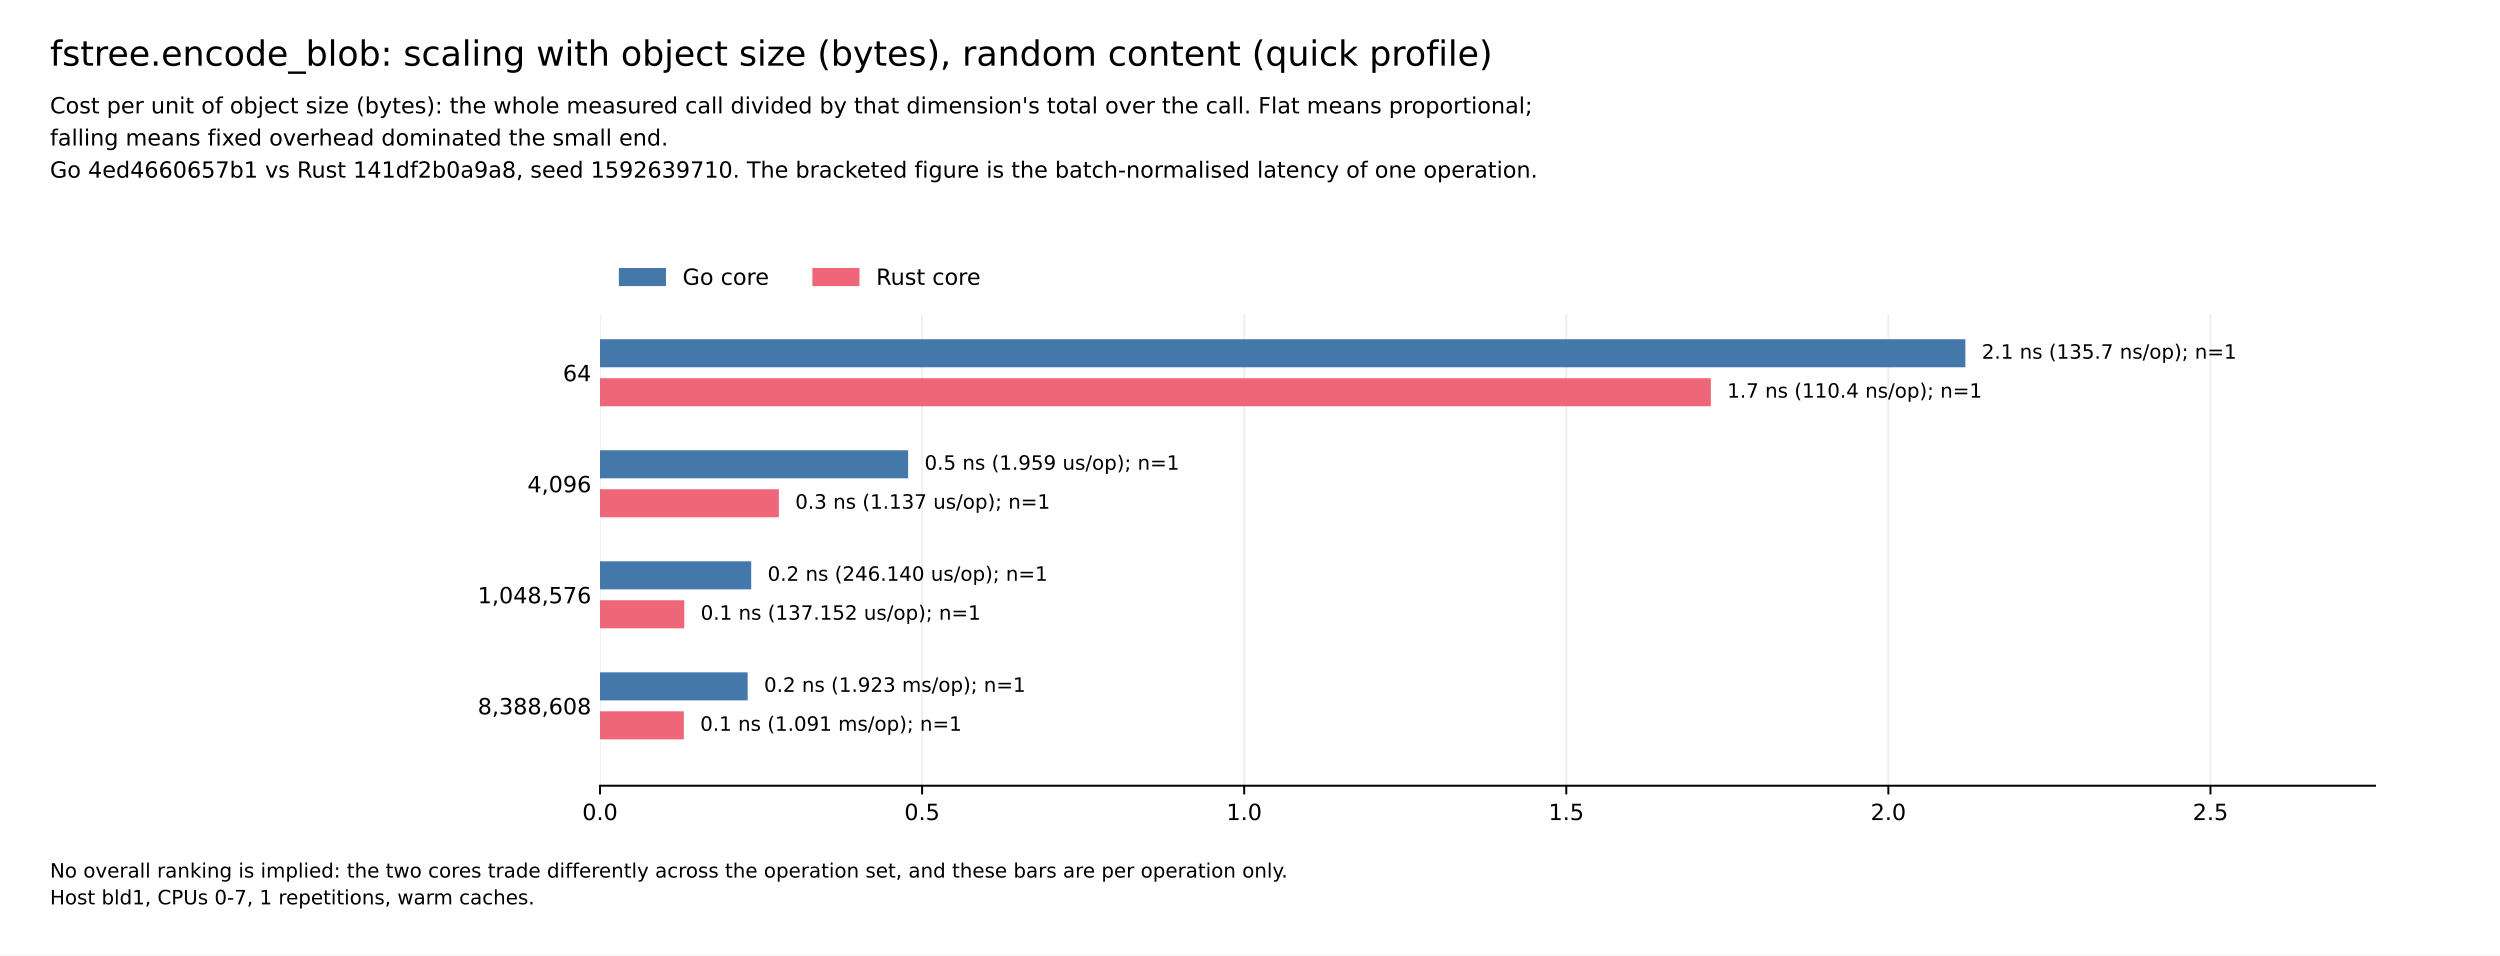
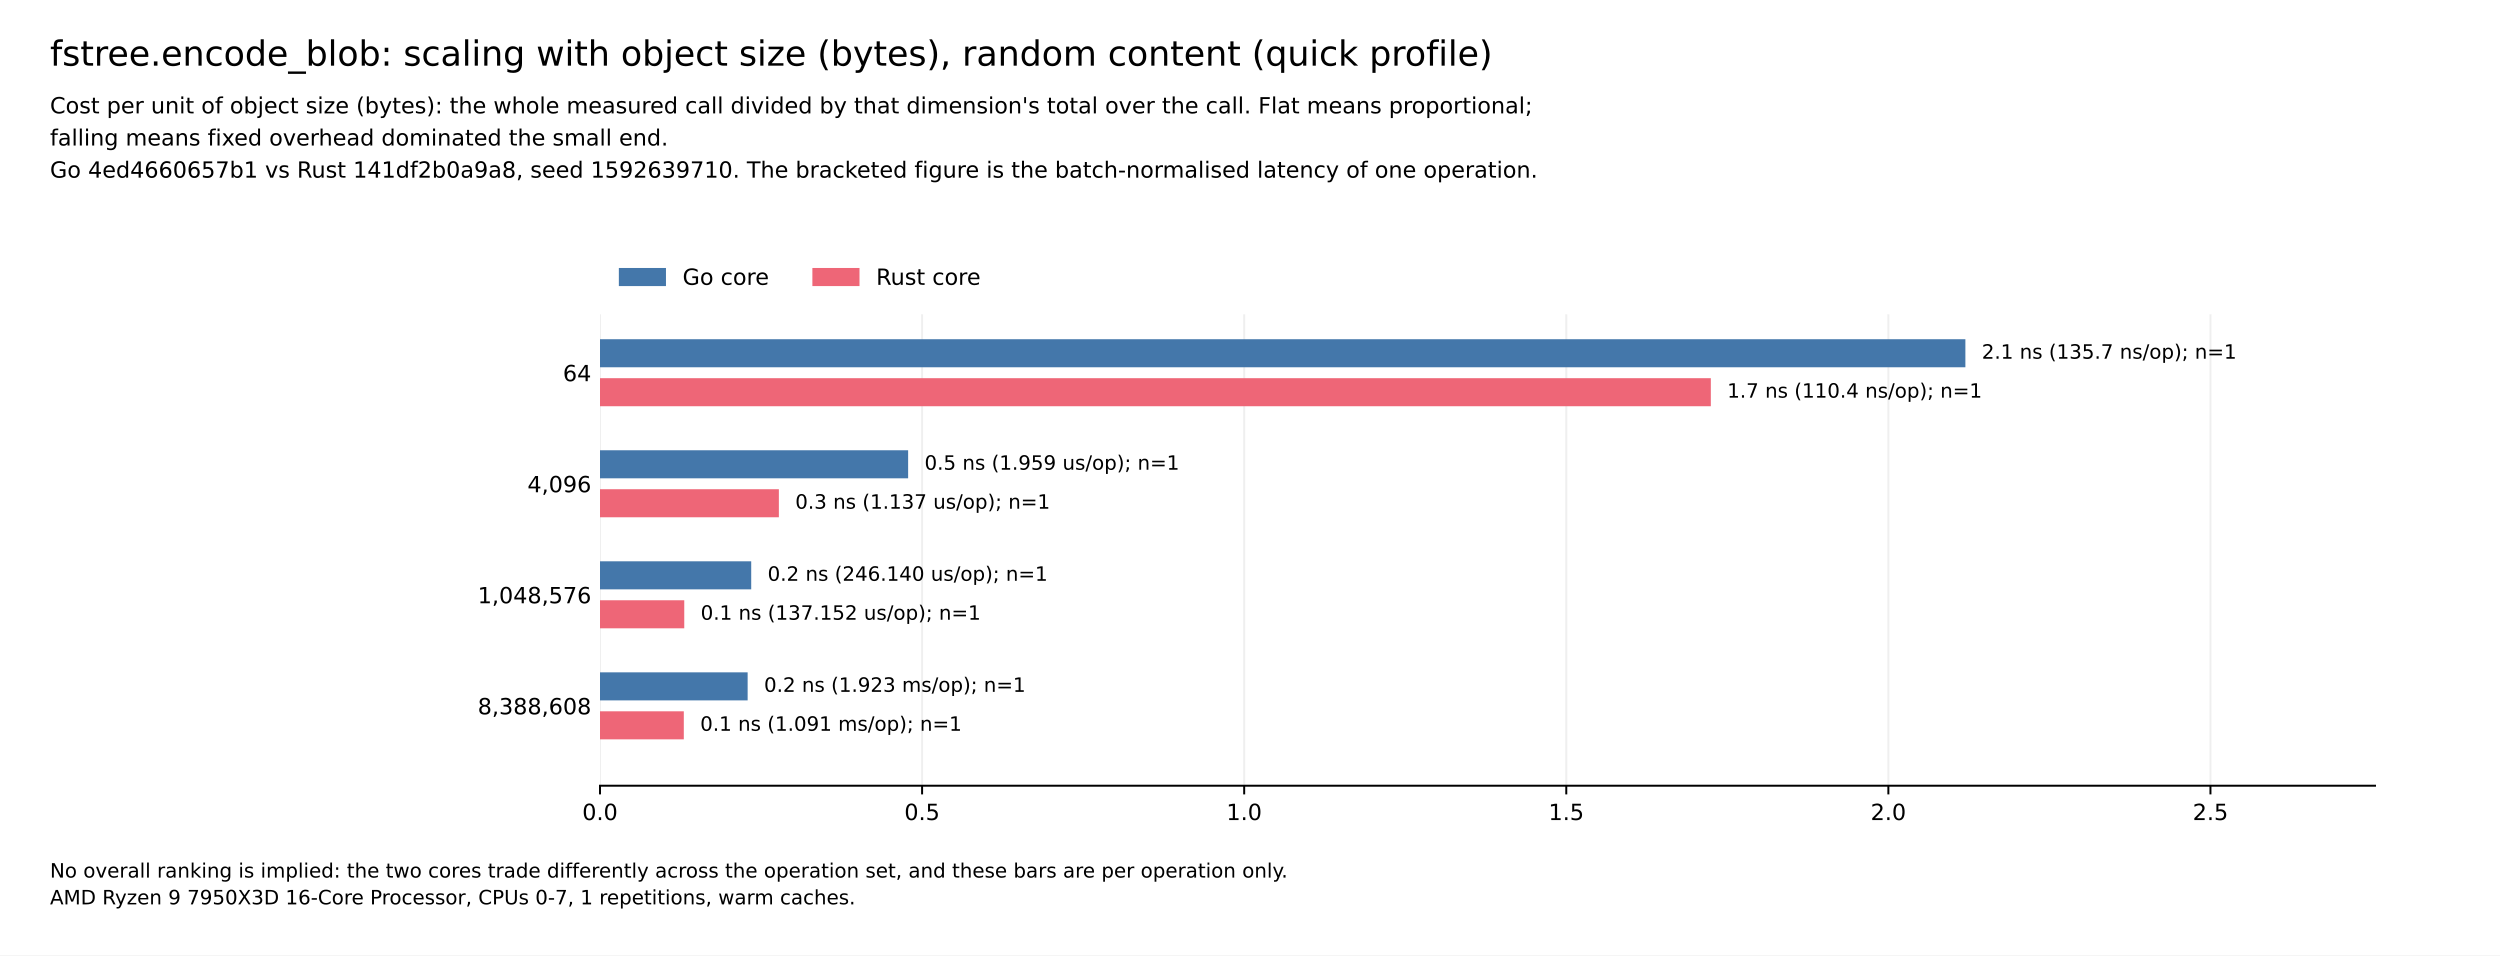
<svg xmlns="http://www.w3.org/2000/svg" xmlns:xlink="http://www.w3.org/1999/xlink" width="1008pt" height="385.2pt" viewBox="0 0 1008 385.2" version="1.1">
  <defs>
    <style type="text/css">*{stroke-linejoin: round; stroke-linecap: butt}</style>
  </defs>
  <g id="figure_1">
    <g id="patch_1">
      <path d="M 0 385.2  L 1008 385.2  L 1008 0  L 0 0  z " style="fill: #ffffff" />
    </g>
    <g id="axes_1">
      <g id="patch_2">
        <path d="M 241.92 316.8  L 957.6 316.8  L 957.6 126.72  L 241.92 126.72  z " style="fill: #ffffff" />
      </g>
      <g id="matplotlib.axis_1">
        <g id="xtick_1">
          <g id="line2d_1">
            <path d="M 241.92 316.8  L 241.92 126.72  " clip-path="url(#p4930f76656)" style="fill: none; stroke: #b0b0b0; stroke-opacity: 0.2; stroke-width: 0.8; stroke-linecap: square" />
          </g>
          <g id="line2d_2">
            <defs>
              <path id="m54265422a9" d="M 0 0  L 0 3.5  " style="stroke: #000000; stroke-width: 0.8" />
            </defs>
            <g>
              <use xlink:href="#m54265422a9" x="241.92" y="316.8" style="stroke: #000000; stroke-width: 0.8" />
            </g>
          </g>
          <g id="text_1">
            <text style="font-size: 9px; font-family: 'DejaVu Sans', 'Bitstream Vera Sans', 'Computer Modern Sans Serif', 'Lucida Grande', 'Verdana', 'Geneva', 'Lucid', 'Arial', 'Helvetica', 'Avant Garde', sans-serif; text-anchor: middle" x="241.92" y="330.639" transform="rotate(-0 241.92 330.6386)">0.0</text>
          </g>
        </g>
        <g id="xtick_2">
          <g id="line2d_3">
            <path d="M 371.787 316.8  L 371.787 126.72  " clip-path="url(#p4930f76656)" style="fill: none; stroke: #b0b0b0; stroke-opacity: 0.2; stroke-width: 0.8; stroke-linecap: square" />
          </g>
          <g id="line2d_4">
            <g>
              <use xlink:href="#m54265422a9" x="371.787" y="316.8" style="stroke: #000000; stroke-width: 0.8" />
            </g>
          </g>
          <g id="text_2">
            <text style="font-size: 9px; font-family: 'DejaVu Sans', 'Bitstream Vera Sans', 'Computer Modern Sans Serif', 'Lucida Grande', 'Verdana', 'Geneva', 'Lucid', 'Arial', 'Helvetica', 'Avant Garde', sans-serif; text-anchor: middle" x="371.787" y="330.639" transform="rotate(-0 371.7869 330.6386)">0.5</text>
          </g>
        </g>
        <g id="xtick_3">
          <g id="line2d_5">
            <path d="M 501.654 316.8  L 501.654 126.72  " clip-path="url(#p4930f76656)" style="fill: none; stroke: #b0b0b0; stroke-opacity: 0.2; stroke-width: 0.8; stroke-linecap: square" />
          </g>
          <g id="line2d_6">
            <g>
              <use xlink:href="#m54265422a9" x="501.654" y="316.8" style="stroke: #000000; stroke-width: 0.8" />
            </g>
          </g>
          <g id="text_3">
            <text style="font-size: 9px; font-family: 'DejaVu Sans', 'Bitstream Vera Sans', 'Computer Modern Sans Serif', 'Lucida Grande', 'Verdana', 'Geneva', 'Lucid', 'Arial', 'Helvetica', 'Avant Garde', sans-serif; text-anchor: middle" x="501.654" y="330.639" transform="rotate(-0 501.6539 330.6386)">1.0</text>
          </g>
        </g>
        <g id="xtick_4">
          <g id="line2d_7">
            <path d="M 631.521 316.8  L 631.521 126.72  " clip-path="url(#p4930f76656)" style="fill: none; stroke: #b0b0b0; stroke-opacity: 0.2; stroke-width: 0.8; stroke-linecap: square" />
          </g>
          <g id="line2d_8">
            <g>
              <use xlink:href="#m54265422a9" x="631.521" y="316.8" style="stroke: #000000; stroke-width: 0.8" />
            </g>
          </g>
          <g id="text_4">
            <text style="font-size: 9px; font-family: 'DejaVu Sans', 'Bitstream Vera Sans', 'Computer Modern Sans Serif', 'Lucida Grande', 'Verdana', 'Geneva', 'Lucid', 'Arial', 'Helvetica', 'Avant Garde', sans-serif; text-anchor: middle" x="631.521" y="330.639" transform="rotate(-0 631.5208 330.6386)">1.5</text>
          </g>
        </g>
        <g id="xtick_5">
          <g id="line2d_9">
            <path d="M 761.388 316.8  L 761.388 126.72  " clip-path="url(#p4930f76656)" style="fill: none; stroke: #b0b0b0; stroke-opacity: 0.2; stroke-width: 0.8; stroke-linecap: square" />
          </g>
          <g id="line2d_10">
            <g>
              <use xlink:href="#m54265422a9" x="761.388" y="316.8" style="stroke: #000000; stroke-width: 0.8" />
            </g>
          </g>
          <g id="text_5">
            <text style="font-size: 9px; font-family: 'DejaVu Sans', 'Bitstream Vera Sans', 'Computer Modern Sans Serif', 'Lucida Grande', 'Verdana', 'Geneva', 'Lucid', 'Arial', 'Helvetica', 'Avant Garde', sans-serif; text-anchor: middle" x="761.388" y="330.639" transform="rotate(-0 761.3877 330.6386)">2.0</text>
          </g>
        </g>
        <g id="xtick_6">
          <g id="line2d_11">
            <path d="M 891.255 316.8  L 891.255 126.72  " clip-path="url(#p4930f76656)" style="fill: none; stroke: #b0b0b0; stroke-opacity: 0.2; stroke-width: 0.8; stroke-linecap: square" />
          </g>
          <g id="line2d_12">
            <g>
              <use xlink:href="#m54265422a9" x="891.255" y="316.8" style="stroke: #000000; stroke-width: 0.8" />
            </g>
          </g>
          <g id="text_6">
            <text style="font-size: 9px; font-family: 'DejaVu Sans', 'Bitstream Vera Sans', 'Computer Modern Sans Serif', 'Lucida Grande', 'Verdana', 'Geneva', 'Lucid', 'Arial', 'Helvetica', 'Avant Garde', sans-serif; text-anchor: middle" x="891.255" y="330.639" transform="rotate(-0 891.2547 330.6386)">2.5</text>
          </g>
        </g>
      </g>
      <g id="matplotlib.axis_2">
        <g id="ytick_1">
          <g id="line2d_13" />
          <g id="text_7">
            <text style="font-size: 9px; font-family: 'DejaVu Sans', 'Bitstream Vera Sans', 'Computer Modern Sans Serif', 'Lucida Grande', 'Verdana', 'Geneva', 'Lucid', 'Arial', 'Helvetica', 'Avant Garde', sans-serif; text-anchor: end" x="238.42" y="153.703" transform="rotate(-0 238.42 153.7029)">64</text>
          </g>
        </g>
        <g id="ytick_2">
          <g id="line2d_14" />
          <g id="text_8">
            <text style="font-size: 9px; font-family: 'DejaVu Sans', 'Bitstream Vera Sans', 'Computer Modern Sans Serif', 'Lucida Grande', 'Verdana', 'Geneva', 'Lucid', 'Arial', 'Helvetica', 'Avant Garde', sans-serif; text-anchor: end" x="238.42" y="198.474" transform="rotate(-0 238.42 198.4738)">4,096</text>
          </g>
        </g>
        <g id="ytick_3">
          <g id="line2d_15" />
          <g id="text_9">
            <text style="font-size: 9px; font-family: 'DejaVu Sans', 'Bitstream Vera Sans', 'Computer Modern Sans Serif', 'Lucida Grande', 'Verdana', 'Geneva', 'Lucid', 'Arial', 'Helvetica', 'Avant Garde', sans-serif; text-anchor: end" x="238.42" y="243.245" transform="rotate(-0 238.42 243.2448)">1,048,576</text>
          </g>
        </g>
        <g id="ytick_4">
          <g id="line2d_16" />
          <g id="text_10">
            <text style="font-size: 9px; font-family: 'DejaVu Sans', 'Bitstream Vera Sans', 'Computer Modern Sans Serif', 'Lucida Grande', 'Verdana', 'Geneva', 'Lucid', 'Arial', 'Helvetica', 'Avant Garde', sans-serif; text-anchor: end" x="238.42" y="288.016" transform="rotate(-0 238.42 288.0157)">8,388,608</text>
          </g>
        </g>
      </g>
      <g id="patch_3">
        <path d="M 241.92 136.774  L 792.443 136.774  L 792.443 148.084  L 241.92 148.084  z " clip-path="url(#p4930f76656)" style="fill: #4477aa" />
      </g>
      <g id="patch_4">
        <path d="M 241.92 152.483  L 689.805 152.483  L 689.805 163.793  L 241.92 163.793  z " clip-path="url(#p4930f76656)" style="fill: #ee6677" />
      </g>
      <g id="patch_5">
        <path d="M 241.92 181.545  L 366.159 181.545  L 366.159 192.855  L 241.92 192.855  z " clip-path="url(#p4930f76656)" style="fill: #4477aa" />
      </g>
      <g id="patch_6">
        <path d="M 241.92 197.254  L 314.04 197.254  L 314.04 208.564  L 241.92 208.564  z " clip-path="url(#p4930f76656)" style="fill: #ee6677" />
      </g>
      <g id="patch_7">
        <path d="M 241.92 226.316  L 302.889 226.316  L 302.889 237.626  L 241.92 237.626  z " clip-path="url(#p4930f76656)" style="fill: #4477aa" />
      </g>
      <g id="patch_8">
        <path d="M 241.92 242.025  L 275.893 242.025  L 275.893 253.335  L 241.92 253.335  z " clip-path="url(#p4930f76656)" style="fill: #ee6677" />
      </g>
      <g id="patch_9">
        <path d="M 241.92 271.087  L 301.447 271.087  L 301.447 282.397  L 241.92 282.397  z " clip-path="url(#p4930f76656)" style="fill: #4477aa" />
      </g>
      <g id="patch_10">
        <path d="M 241.92 286.796  L 275.71 286.796  L 275.71 298.106  L 241.92 298.106  z " clip-path="url(#p4930f76656)" style="fill: #ee6677" />
      </g>
      <g id="patch_11">
        <path d="M 241.92 316.8  L 957.6 316.8  " style="fill: none; stroke: #000000; stroke-width: 0.8; stroke-linejoin: miter; stroke-linecap: square" />
      </g>
      <g id="text_11">
        <text style="font-size: 8px; font-family: 'DejaVu Sans', 'Bitstream Vera Sans', 'Computer Modern Sans Serif', 'Lucida Grande', 'Verdana', 'Geneva', 'Lucid', 'Arial', 'Helvetica', 'Avant Garde', sans-serif; text-anchor: start" x="799.049" y="144.637" transform="rotate(-0 799.0494 144.6366)">2.1 ns (135.7 ns/op); n=1</text>
      </g>
      <g id="text_12">
        <text style="font-size: 8px; font-family: 'DejaVu Sans', 'Bitstream Vera Sans', 'Computer Modern Sans Serif', 'Lucida Grande', 'Verdana', 'Geneva', 'Lucid', 'Arial', 'Helvetica', 'Avant Garde', sans-serif; text-anchor: start" x="696.411" y="160.346" transform="rotate(-0 696.4113 160.3457)">1.7 ns (110.4 ns/op); n=1</text>
      </g>
      <g id="text_13">
        <text style="font-size: 8px; font-family: 'DejaVu Sans', 'Bitstream Vera Sans', 'Computer Modern Sans Serif', 'Lucida Grande', 'Verdana', 'Geneva', 'Lucid', 'Arial', 'Helvetica', 'Avant Garde', sans-serif; text-anchor: start" x="372.765" y="189.407" transform="rotate(-0 372.7654 189.4075)">0.5 ns (1.959 us/op); n=1</text>
      </g>
      <g id="text_14">
        <text style="font-size: 8px; font-family: 'DejaVu Sans', 'Bitstream Vera Sans', 'Computer Modern Sans Serif', 'Lucida Grande', 'Verdana', 'Geneva', 'Lucid', 'Arial', 'Helvetica', 'Avant Garde', sans-serif; text-anchor: start" x="320.646" y="205.117" transform="rotate(-0 320.6461 205.1166)">0.3 ns (1.137 us/op); n=1</text>
      </g>
      <g id="text_15">
        <text style="font-size: 8px; font-family: 'DejaVu Sans', 'Bitstream Vera Sans', 'Computer Modern Sans Serif', 'Lucida Grande', 'Verdana', 'Geneva', 'Lucid', 'Arial', 'Helvetica', 'Avant Garde', sans-serif; text-anchor: start" x="309.496" y="234.178" transform="rotate(-0 309.4955 234.1784)">0.2 ns (246.140 us/op); n=1</text>
      </g>
      <g id="text_16">
        <text style="font-size: 8px; font-family: 'DejaVu Sans', 'Bitstream Vera Sans', 'Computer Modern Sans Serif', 'Lucida Grande', 'Verdana', 'Geneva', 'Lucid', 'Arial', 'Helvetica', 'Avant Garde', sans-serif; text-anchor: start" x="282.499" y="249.887" transform="rotate(-0 282.499 249.8875)">0.1 ns (137.152 us/op); n=1</text>
      </g>
      <g id="text_17">
        <text style="font-size: 8px; font-family: 'DejaVu Sans', 'Bitstream Vera Sans', 'Computer Modern Sans Serif', 'Lucida Grande', 'Verdana', 'Geneva', 'Lucid', 'Arial', 'Helvetica', 'Avant Garde', sans-serif; text-anchor: start" x="308.054" y="278.949" transform="rotate(-0 308.0537 278.9493)">0.2 ns (1.923 ms/op); n=1</text>
      </g>
      <g id="text_18">
        <text style="font-size: 8px; font-family: 'DejaVu Sans', 'Bitstream Vera Sans', 'Computer Modern Sans Serif', 'Lucida Grande', 'Verdana', 'Geneva', 'Lucid', 'Arial', 'Helvetica', 'Avant Garde', sans-serif; text-anchor: start" x="282.316" y="294.658" transform="rotate(-0 282.3163 294.6584)">0.1 ns (1.091 ms/op); n=1</text>
      </g>
      <g id="legend_1">
        <g id="patch_12">
          <path d="M 250.02 114.847  L 268.02 114.847  L 268.02 108.547  L 250.02 108.547  z " style="fill: #4477aa; stroke: #4477aa; stroke-linejoin: miter" />
        </g>
        <g id="text_19">
          <text style="font-size: 9px; font-family: 'DejaVu Sans', 'Bitstream Vera Sans', 'Computer Modern Sans Serif', 'Lucida Grande', 'Verdana', 'Geneva', 'Lucid', 'Arial', 'Helvetica', 'Avant Garde', sans-serif; text-anchor: start" x="275.22" y="114.847" transform="rotate(-0 275.22 114.8475)">Go core</text>
        </g>
        <g id="patch_13">
          <path d="M 328.051 114.847  L 346.051 114.847  L 346.051 108.547  L 328.051 108.547  z " style="fill: #ee6677; stroke: #ee6677; stroke-linejoin: miter" />
        </g>
        <g id="text_20">
          <text style="font-size: 9px; font-family: 'DejaVu Sans', 'Bitstream Vera Sans', 'Computer Modern Sans Serif', 'Lucida Grande', 'Verdana', 'Geneva', 'Lucid', 'Arial', 'Helvetica', 'Avant Garde', sans-serif; text-anchor: start" x="353.251" y="114.847" transform="rotate(-0 353.2514 114.8475)">Rust core</text>
        </g>
      </g>
    </g>
    <g id="text_21">
      <text style="font-size: 14px; font-family: 'DejaVu Sans', 'Bitstream Vera Sans', 'Computer Modern Sans Serif', 'Lucida Grande', 'Verdana', 'Geneva', 'Lucid', 'Arial', 'Helvetica', 'Avant Garde', sans-serif; text-anchor: start" x="20.16" y="26.478" transform="rotate(-0 20.16 26.47781)">fstree.encode_blob: scaling with object size (bytes), random content (quick profile)</text>
    </g>
    <g id="text_22">
      <text style="font-size: 9px; font-family: 'DejaVu Sans', 'Bitstream Vera Sans', 'Computer Modern Sans Serif', 'Lucida Grande', 'Verdana', 'Geneva', 'Lucid', 'Arial', 'Helvetica', 'Avant Garde', sans-serif; text-anchor: start" x="20.16" y="45.719" transform="rotate(-0 20.16 45.71859)">Cost per unit of object size (bytes): the whole measured call divided by that dimension's total over the call. Flat means proportional;</text>
    </g>
    <g id="text_23">
      <text style="font-size: 9px; font-family: 'DejaVu Sans', 'Bitstream Vera Sans', 'Computer Modern Sans Serif', 'Lucida Grande', 'Verdana', 'Geneva', 'Lucid', 'Arial', 'Helvetica', 'Avant Garde', sans-serif; text-anchor: start" x="20.16" y="58.679" transform="rotate(-0 20.16 58.67859)">falling means fixed overhead dominated the small end.</text>
    </g>
    <g id="text_24">
      <text style="font-size: 9px; font-family: 'DejaVu Sans', 'Bitstream Vera Sans', 'Computer Modern Sans Serif', 'Lucida Grande', 'Verdana', 'Geneva', 'Lucid', 'Arial', 'Helvetica', 'Avant Garde', sans-serif; text-anchor: start" x="20.16" y="71.639" transform="rotate(-0 20.16 71.63859)">Go 4ed4660657b1 vs Rust 141df2b0a9a8, seed 1592639710. The bracketed figure is the batch-normalised latency of one operation.</text>
    </g>
    <g id="text_25">
      <text style="font-size: 8px; font-family: 'DejaVu Sans', 'Bitstream Vera Sans', 'Computer Modern Sans Serif', 'Lucida Grande', 'Verdana', 'Geneva', 'Lucid', 'Arial', 'Helvetica', 'Avant Garde', sans-serif; text-anchor: start" x="20.16" y="353.839" transform="rotate(-0 20.16 353.8388)">No overall ranking is implied: the two cores trade differently across the operation set, and these bars are per operation only.</text>
    </g>
    <g id="text_26">
-       <text style="font-size: 8px; font-family: 'DejaVu Sans', 'Bitstream Vera Sans', 'Computer Modern Sans Serif', 'Lucida Grande', 'Verdana', 'Geneva', 'Lucid', 'Arial', 'Helvetica', 'Avant Garde', sans-serif; text-anchor: start" x="20.16" y="364.639" transform="rotate(-0 20.16 364.6388)">Host bld1, CPUs 0-7, 1 repetitions, warm caches.</text>
+       <text style="font-size: 8px; font-family: 'DejaVu Sans', 'Bitstream Vera Sans', 'Computer Modern Sans Serif', 'Lucida Grande', 'Verdana', 'Geneva', 'Lucid', 'Arial', 'Helvetica', 'Avant Garde', sans-serif; text-anchor: start" x="20.16" y="364.639" transform="rotate(-0 20.16 364.6388)">AMD Ryzen 9 7950X3D 16-Core Processor, CPUs 0-7, 1 repetitions, warm caches.</text>
    </g>
  </g>
  <defs>
    <clipPath id="p4930f76656">
      <rect x="241.92" y="126.72" width="715.68" height="190.08" />
    </clipPath>
  </defs>
</svg>
